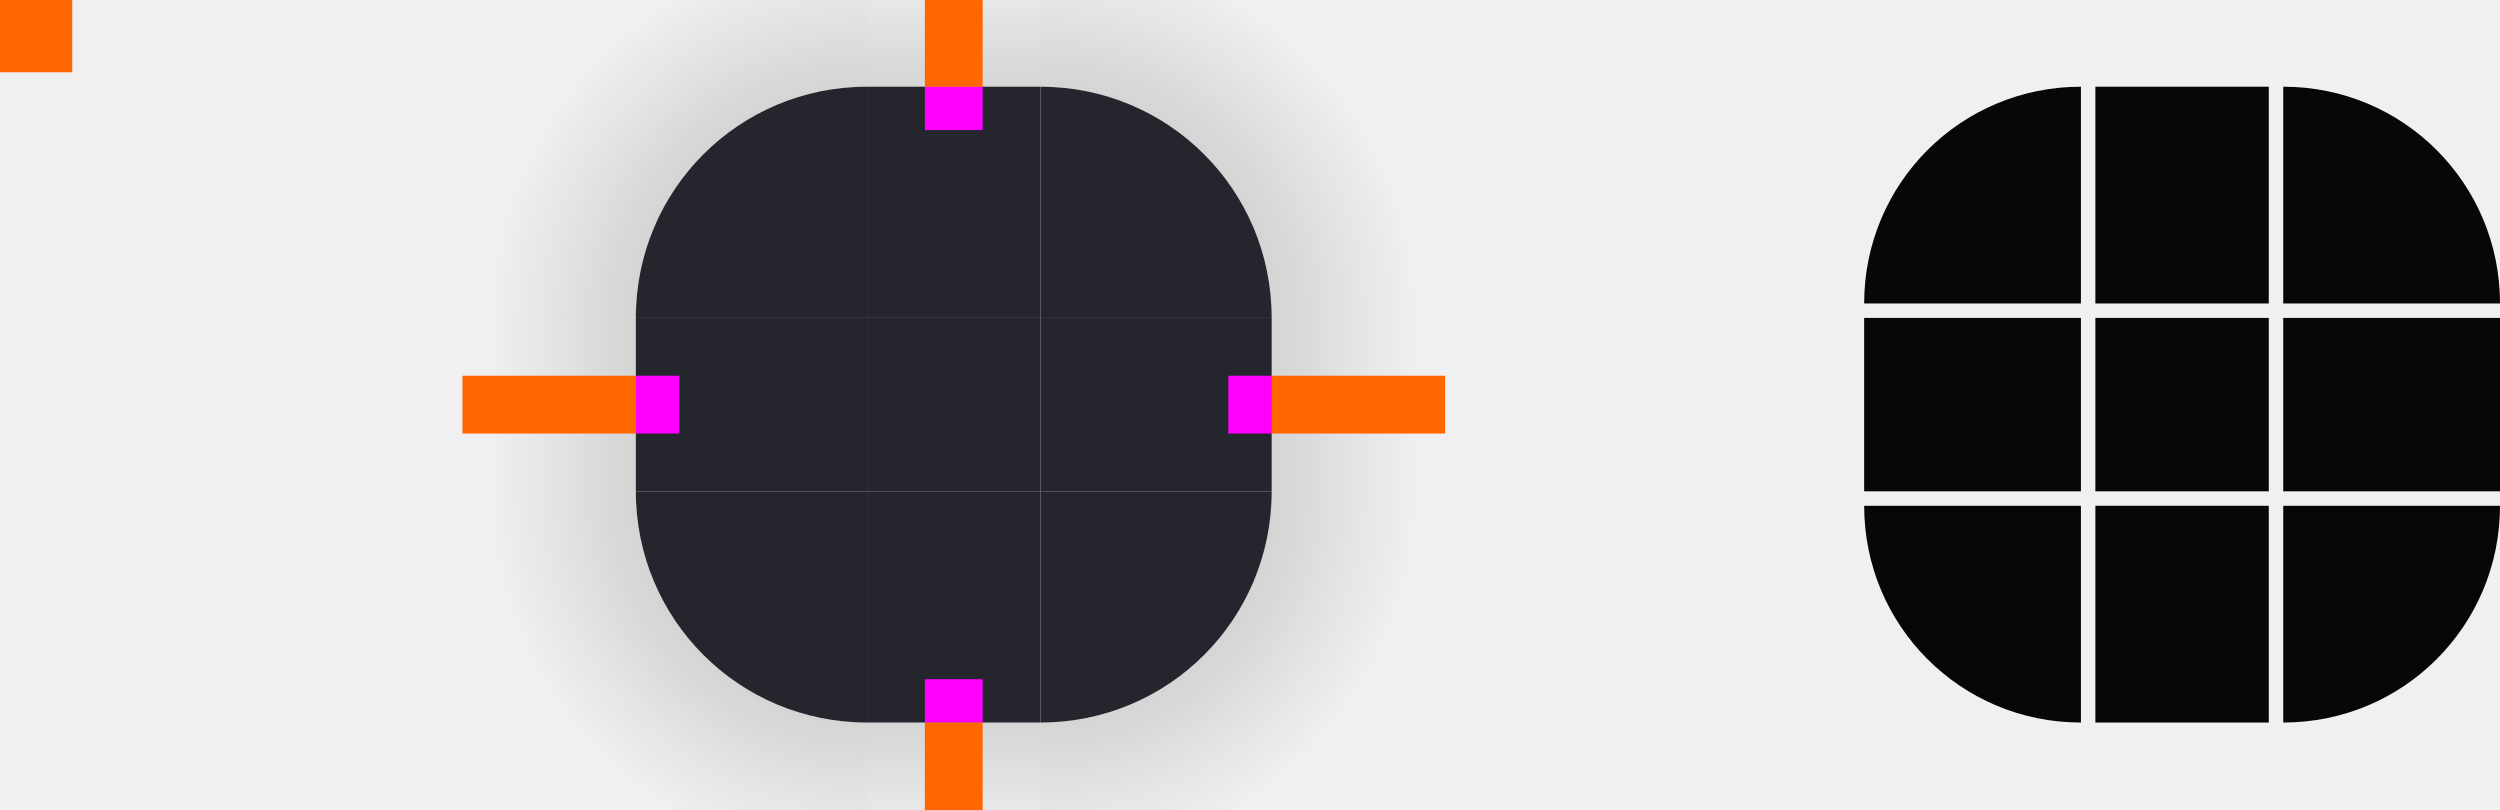
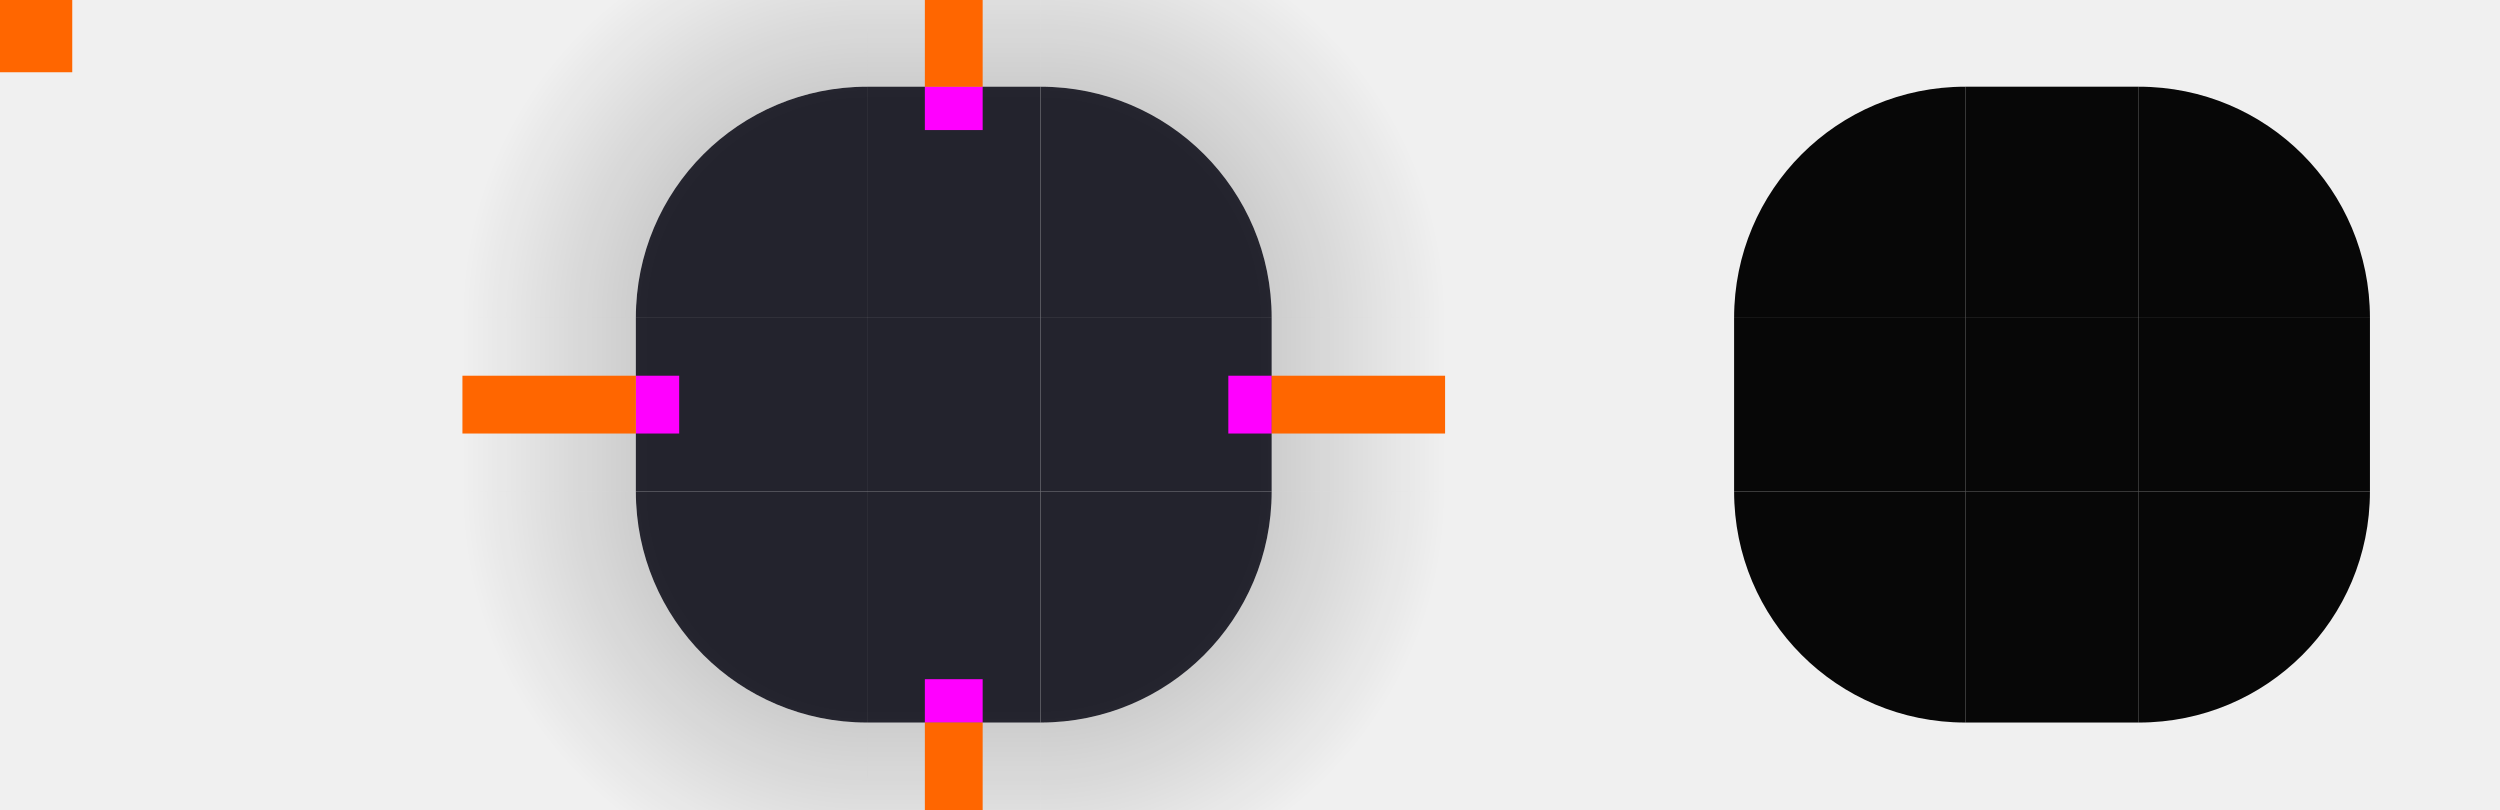
<svg xmlns="http://www.w3.org/2000/svg" xmlns:xlink="http://www.w3.org/1999/xlink" width="173" height="56" version="1.1" viewBox="0 0 173 56" id="svg200">
  <defs id="defs24">
+     <linearGradient id="linearGradient923">
+       <stop id="stop919" offset="0" style="stop-color:#ffffff;stop-opacity:1;" />
+       <stop id="stop921" offset="1" style="stop-color:#ffffff;stop-opacity:0;" />
+     </linearGradient>
+     <linearGradient id="linearGradient913">
+       <stop id="stop909" offset="0" style="stop-color:#ffffff;stop-opacity:0" />
+       <stop style="stop-color:#ffffff;stop-opacity:0" offset="0.938" id="stop917" />
+       <stop id="stop911" offset="1" style="stop-color:#ffffff;stop-opacity:1" />
+     </linearGradient>
    <style id="current-color-scheme" type="text/css">.ColorScheme-Text {
        color:#31363b;
        stop-color:#31363b;
      }
      .ColorScheme-Background {
        color:#eff0f1;
        stop-color:#eff0f1;
      }
      .ColorScheme-Highlight {
        color:#3daee9;
        stop-color:#3daee9;
      }
      .ColorScheme-ViewText {
        color:#31363b;
        stop-color:#31363b;
      }
      .ColorScheme-ViewBackground {
        color:#fcfcfc;
        stop-color:#fcfcfc;
      }
      .ColorScheme-ViewHover {
        color:#93cee9;
        stop-color:#93cee9;
      }
      .ColorScheme-ViewFocus{
        color:#3daee9;
        stop-color:#3daee9;
      }
      .ColorScheme-ButtonText {
        color:#31363b;
        stop-color:#31363b;
      }
      .ColorScheme-ButtonBackground {
        color:#eff0f1;
        stop-color:#eff0f1;
      }
      .ColorScheme-ButtonHover {
        color:#93cee9;
        stop-color:#93cee9;
      }
      .ColorScheme-ButtonFocus{
        color:#3daee9;
        stop-color:#3daee9;
      }</style>
    <linearGradient id="linearGradient4270">
      <stop id="stop4272" offset="0" style="stop-color:#000000;stop-opacity:0.667" />
      <stop id="stop4274" offset="1" style="stop-color:#000000;stop-opacity:0;" />
    </linearGradient>
-     <radialGradient xlink:href="#linearGradient4270" id="radialGradient1031" gradientUnits="userSpaceOnUse" gradientTransform="matrix(5.7846367e-6,4.277782,-4.333341,5.8597676e-6,123.9995,-295.3892)" cx="77" cy="12" fx="77" fy="12" r="6" />
-     <radialGradient xlink:href="#linearGradient4270" id="radialGradient1025" gradientUnits="userSpaceOnUse" gradientTransform="matrix(-1.5825255e-5,4.277779,4.333337,1.6030788e-5,8.001281,-295.3891)" cx="77" cy="12" fx="77" fy="12" r="6" />
-     <radialGradient xlink:href="#linearGradient4270" id="radialGradient1019" gradientUnits="userSpaceOnUse" gradientTransform="matrix(2.9687509e-5,-4.277763,-4.333324,-3.00731e-5,123.9976,351.388)" cx="77" cy="12" fx="77" fy="12" r="6" />
-     <linearGradient xlink:href="#linearGradient4270" id="linearGradient4950" gradientUnits="userSpaceOnUse" x1="49" y1="932.362" x2="62" y2="932.362" gradientTransform="matrix(0.8571447,0,0,1,8.99988,0)" />
-     <linearGradient xlink:href="#linearGradient4270" id="linearGradient4948" gradientUnits="userSpaceOnUse" x1="-21" y1="932.362" x2="-8" y2="932.362" gradientTransform="matrix(0.857143,0,0,1,-0.9999993,0)" />
-     <linearGradient xlink:href="#linearGradient4270" id="linearGradient4934" gradientUnits="userSpaceOnUse" x1="946.362" y1="-35" x2="958.862" y2="-35" gradientTransform="matrix(0.857139,0,0,1,137.1983,0)" />
-     <radialGradient xlink:href="#linearGradient4270" id="radialGradient994" gradientUnits="userSpaceOnUse" gradientTransform="matrix(-2.4781181e-5,-4.277761,4.333317,-2.5103024e-5,8.002092,351.3877)" cx="77" cy="12" fx="77" fy="12" r="6" />
-     <linearGradient xlink:href="#linearGradient4270" id="linearGradient4920" gradientUnits="userSpaceOnUse" x1="-918.362" y1="-35" x2="-905.862" y2="-35" gradientTransform="matrix(1.285728,0,0,1,264.4017,0)" />
+     <radialGradient xlink:href="#linearGradient4270" id="radialGradient994" gradientUnits="userSpaceOnUse" gradientTransform="matrix(1.6289431e-5,-4.66664,4.66665,1.6289464e-5,3.998937,381.3309)" cx="77" cy="12" fx="77" fy="12" r="6" />
+     <linearGradient xlink:href="#linearGradient4270" id="linearGradient4920" gradientUnits="userSpaceOnUse" x1="-920.695" y1="-35" x2="-904.362" y2="-35" gradientTransform="matrix(1.285728,0,0,1,264.4017,0)" />
+     <radialGradient gradientTransform="matrix(0,-2,2,0,16,142)" gradientUnits="userSpaceOnUse" r="8" fy="22" fx="60" cy="22" cx="60" id="radialGradient915" xlink:href="#linearGradient913" />
+     <linearGradient gradientUnits="userSpaceOnUse" y2="-35" x2="-910.862" y1="-35" x1="-910.362" id="linearGradient925" xlink:href="#linearGradient923" />
  </defs>
-   <g id="shadow-topleft" transform="matrix(1.166664,0,0,1.166664,64.66661,-1086.753)" style="opacity:0.5">
-     <path style="opacity:0.9;fill:url(#radialGradient994);fill-opacity:1;fill-rule:evenodd;stroke:none;stroke-width:2.333px;stroke-linecap:butt;stroke-linejoin:miter;stroke-opacity:1" d="M 32 -6 L 32 22 L 44 22 C 44 13.136 51.136 6 60 6 L 60 -6 L 32 -6 z " transform="matrix(0.8571451,0,0,0.8571451,-55.42867,931.505)" id="path4828" />
-   </g>
-   <g transform="matrix(-1.166664,0,0,1.166664,67.33335,-1086.754)" id="shadow-topright" style="opacity:0.5">
-     <path style="opacity:0.9;fill:url(#radialGradient1019);fill-opacity:1;fill-rule:evenodd;stroke:none;stroke-width:2.333px;stroke-linecap:butt;stroke-linejoin:miter;stroke-opacity:1" d="M 72 -6 L 72 6 C 80.864 6 88 13.136 88 22 L 100 22 L 100 -6 L 72 -6 z " transform="matrix(-0.8571445,0,0,0.8571445,57.71441,931.5051)" id="path1015" />
-   </g>
-   <g transform="matrix(-1.166669,0,0,-1.166669,67.33323,1142.758)" id="shadow-bottomright" style="opacity:0.5">
-     <path style="opacity:0.9;fill:url(#radialGradient1031);fill-opacity:1;fill-rule:evenodd;stroke:none;stroke-width:2.333px;stroke-linecap:butt;stroke-linejoin:miter;stroke-opacity:1" d="M 88 34 C 88 42.864 80.864 50 72 50 L 72 62 L 100 62 L 100 34 L 88 34 z " transform="matrix(-0.8571408,0,0,-0.8571408,57.71406,979.5049)" id="path1027" />
-   </g>
-   <g transform="matrix(1.166669,0,0,-1.166669,64.66675,1142.758)" id="shadow-bottomleft" style="opacity:0.5">
-     <path style="opacity:0.9;fill:url(#radialGradient1025);fill-opacity:1;fill-rule:evenodd;stroke:none;stroke-width:2.333px;stroke-linecap:butt;stroke-linejoin:miter;stroke-opacity:1" d="M 32 34 L 32 62 L 60 62 L 60 50 C 51.136 50 44 42.864 44 34 L 32 34 z " id="path1021" transform="matrix(0.8571414,0,0,-0.8571414,-55.42855,979.505)" />
+   <use height="100%" width="100%" transform="matrix(1,0,0,-1,-2.3793946e-7,55.99996)" id="bottom" xlink:href="#top" y="0" x="0" />
+   <use x="0" y="0" xlink:href="#top" id="left" transform="matrix(0,1,1,0,38.00004,-37.99997)" width="100%" height="100%" />
+   <use height="100%" width="100%" transform="rotate(90,65.99996,28.00002)" id="shadow-right" xlink:href="#shadow-top" y="0" x="0" />
+   <use height="100%" width="100%" transform="rotate(90,65.99997,28)" id="right" xlink:href="#top" y="0" x="0" />
+   <use height="100%" width="100%" transform="rotate(-90,66.00001,27.99999)" id="shadow-left" xlink:href="#shadow-top" y="0" x="0" />
+   <use height="100%" width="100%" transform="matrix(1,0,0,-1,5.6942917e-7,56.00003)" id="shadow-bottom" xlink:href="#shadow-top" y="0" x="0" />
+   <g id="shadow-topleft" transform="matrix(1.166664,0,0,1.166664,64.66661,-1086.753)" style="opacity:1">
+     <path d="M 32 -6 L 32 22 L 44 22 C 44 13.136 51.136 6 60 6 L 60 -6 L 32 -6 z " style="opacity:0.5;fill:url(#radialGradient994);fill-opacity:1;fill-rule:evenodd;stroke:none;stroke-width:2.333px;stroke-linecap:butt;stroke-linejoin:miter;stroke-opacity:1" id="path4828" transform="matrix(0.857145,0,0,0.857145,-55.42867,931.505)" />
  </g>
  <rect style="fill:#ff6600" x="0" height="5" width="5" y="-1.4648437e-05" id="hint-tile-center" />
-   <g id="top" transform="matrix(0.375001,0,0,2.666666,52.87496,-2421.632)">
-     <rect y="-51" x="-916.362" height="32" width="6" id="rect4152" style="color:#eff0f1;opacity:1;fill:#25252d;fill-opacity:1;stroke:none" transform="matrix(0,-1,-1,0,0,0)" class="ColorScheme-Background" />
+   <g id="top" transform="matrix(0.375001,0,0,1.999999,52.87496,-1814.723)">
+     <rect y="-51" x="-918.362" height="32" width="8" id="rect4152" style="color:#eff0f1;opacity:1;fill:#23232d;fill-opacity:1;stroke:none;stroke-width:1.155" transform="matrix(0,-1,-1,0,0,0)" class="ColorScheme-Background" />
+     <rect class="ColorScheme-Background" transform="matrix(0,-1,-1,0,0,0)" style="color:#eff0f1;opacity:0.01;fill:url(#linearGradient925);fill-opacity:1;stroke:none;stroke-width:0.289" id="rect76" width="0.5" height="32" x="-910.862" y="-51" />
  </g>
-   <g id="topleft" transform="matrix(1.333333,0,0,1.333333,26.66667,-1207.816)">
-     <path style="opacity:1;fill:#25252d;fill-opacity:1;stroke:none;stroke-width:2" d="m 25,910.362 c -6.648,0 -12,5.352 -12,12 h 8 2 2 v -2 -8 z" id="rect4159" />
+   <g id="topleft" transform="translate(31,-904.3622)">
+     <path style="opacity:1;fill:#23232d;fill-opacity:1;stroke:none;stroke-width:2.667" d="m 29,910.362 c -8.864,0 -16,7.136 -16,16 h 16 z" id="rect4159" />
+     <path transform="translate(-31,904.3622)" d="M 60 6 C 51.136 6 44 13.136 44 22 L 45 22 C 45 13.69 51.69 7 60 7 L 60 6 z " style="opacity:0.01;fill:url(#radialGradient915);fill-opacity:1;stroke:none;stroke-width:2.667" id="path71" />
  </g>
-   <g id="topright" transform="matrix(1.333338,0,0,1.333338,11.99975,-1207.82)">
-     <path style="opacity:1;fill:#25252d;fill-opacity:1;stroke:none;stroke-width:2" d="m 45,910.362 v 2 8 2 h 2 2 6 H 57 c 0,-6.648 -5.352,-12 -12,-12 z" id="rect4177" />
-   </g>
-   <g id="bottom" transform="matrix(0.375001,0,0,2.666665,52.87496,-2494.965)">
-     <rect transform="rotate(90)" style="color:#eff0f1;opacity:1;fill:#25252d;fill-opacity:1;stroke:none" id="rect4148" width="6" height="32" x="948.362" y="-51" class="ColorScheme-Background" />
-   </g>
-   <g id="bottomleft" transform="matrix(1.333331,0,0,1.333331,26.6667,-1222.481)">
-     <path style="opacity:1;fill:#25252d;fill-opacity:1;stroke:none;stroke-width:2" d="m 13,942.362 c 0,6.648 5.352,12 12,12 v -2 -8 -2 h -2 -2 -6 z" id="path5048" />
-   </g>
-   <g id="bottomright" transform="matrix(1.333331,0,0,1.333331,12.00013,-1222.481)">
-     <path style="opacity:1;fill:#25252d;fill-opacity:1;stroke:none;stroke-width:2" d="m 45,942.362 v 2 8 2 C 51.648,954.362 57,949.01 57,942.362 h -2 -6 -2 z" id="rect4177-6" />
-   </g>
-   <g id="left" transform="matrix(2.666666,0,0,0.3750032,9.333331,-321.6387)">
-     <rect transform="scale(-1,1)" style="color:#eff0f1;opacity:1;fill:#25252d;fill-opacity:1;stroke:none" id="rect4144" width="6" height="32" x="-19" y="916.362" class="ColorScheme-Background" />
-   </g>
-   <g id="right" transform="matrix(2.666664,0,0,0.3750032,-63.99982,-321.6387)">
-     <rect y="916.362" x="51" height="32" width="6" id="rect4140" style="color:#eff0f1;opacity:1;fill:#25252d;fill-opacity:1;stroke:none" class="ColorScheme-Background" />
-   </g>
-   <rect class="ColorScheme-Background" y="22" x="60" height="12" width="12" id="center" style="color:#eff0f1;opacity:1;fill:#25252d;fill-opacity:1;stroke:none;stroke-width:0.375" />
+   <rect class="ColorScheme-Background" y="22" x="60" height="12" width="12" id="center" style="color:#eff0f1;opacity:1;fill:#23232d;fill-opacity:1;stroke:none;stroke-width:0.375" />
  <rect style="fill:#ff00ff;fill-opacity:1;stroke:none;stroke-width:0.707" id="hint-top-margin" width="4" height="3" x="64" y="6" />
  <rect y="47" x="64" height="3" width="4" id="hint-bottom-margin" style="fill:#ff00ff;fill-opacity:1;stroke:none;stroke-width:0.707" />
  <rect y="-88" x="26" height="3" width="4" id="hint-right-margin" style="fill:#ff00ff;fill-opacity:1;stroke:none;stroke-width:0.707" transform="rotate(90)" />
  <rect style="fill:#ff00ff;fill-opacity:1;stroke:none;stroke-width:0.707" id="hint-left-margin" width="4" height="3" x="26" y="-47" transform="rotate(90)" />
-   <g id="shadow-top" transform="matrix(0.3750033,0,0,1.55556,52.87489,-1403.457)" style="opacity:0.5">
+   <g id="shadow-top" transform="matrix(0.3750033,0,0,1.333341,52.87489,-1203.823)" style="opacity:1">
    <rect transform="matrix(0,-1,-1,0,0,0)" style="opacity:1;fill:none;fill-opacity:1;stroke:none" id="rect4820" width="6" height="32" x="-916.362" y="-51" />
-     <rect transform="matrix(0,-1,-1,0,0,0)" style="opacity:0.9;fill:url(#linearGradient4920);fill-opacity:1;stroke:none;stroke-width:1.134" id="rect4822" width="7.714" height="32" x="-906.077" y="-51" />
+     <rect transform="matrix(0,-1,-1,0,0,0)" style="opacity:0.5;fill:url(#linearGradient4920);fill-opacity:1;stroke:none;stroke-width:1.134" id="rect4822" width="9" height="32" x="-907.362" y="-51" />
    <rect y="-51" x="-911.362" height="32" width="1" id="rect4824" style="opacity:1;fill:none;fill-opacity:1;stroke:none" transform="matrix(0,-1,-1,0,0,0)" />
-   </g>
-   <g id="shadow-bottom" transform="matrix(0.3750033,0,0,2.333331,52.87489,-2178.843)" style="opacity:0.5">
-     <rect y="-51" x="948.362" height="32" width="6" id="rect4856" style="opacity:1;fill:none;fill-opacity:1;stroke:none" transform="rotate(90)" />
-     <rect y="-51" x="955.219" height="32" width="5.143" id="rect4858" style="opacity:0.9;fill:url(#linearGradient4934);fill-opacity:1;stroke:none;stroke-width:0.926" transform="rotate(90)" />
-     <rect transform="rotate(90)" style="opacity:1;fill:none;fill-opacity:1;stroke:none" id="rect4860" width="1" height="32" x="953.362" y="-51" />
-   </g>
-   <g id="shadow-left" transform="matrix(2.333333,0,0,0.3750037,15.66666,-321.6392)" style="opacity:0.5">
-     <rect y="916.362" x="-19" height="32" width="6" id="rect4892" style="opacity:1;fill:none;fill-opacity:1;stroke:none" transform="scale(-1,1)" />
-     <rect y="916.362" x="-12.143" height="32" width="5.143" id="rect4894" style="opacity:0.9;fill:url(#linearGradient4948);fill-opacity:1;stroke:none;stroke-width:0.926" transform="scale(-1,1)" />
-     <rect transform="scale(-1,1)" style="opacity:1;fill:none;fill-opacity:1;stroke:none" id="rect4896" width="1" height="32" x="-14" y="916.362" />
-   </g>
-   <g id="shadow-right" transform="matrix(2.333329,0,0,0.3750039,-46.9997,-321.6394)" style="opacity:0.5">
-     <rect style="opacity:1;fill:none;fill-opacity:1;stroke:none" id="rect4900" width="6" height="32" x="51" y="916.362" />
-     <rect style="opacity:0.9;fill:url(#linearGradient4950);fill-opacity:1;stroke:none;stroke-width:0.926" id="rect4902" width="5.143" height="32" x="57.857" y="916.362" />
-     <rect y="916.362" x="56" height="32" width="1" id="rect4904" style="opacity:1;fill:none;fill-opacity:1;stroke:none" />
  </g>
  <rect y="-6" x="64" height="12" width="4" id="shadow-hint-top-margin" style="fill:#ff6600;fill-opacity:1;stroke:none;stroke-width:1.414" />
  <rect style="fill:#ff6600;fill-opacity:1;stroke:none;stroke-width:1.414" id="shadow-hint-bottom-margin" width="4" height="12" x="64" y="50" />
  <rect transform="rotate(90)" style="fill:#ff6600;fill-opacity:1;stroke:none;stroke-width:1.414" id="shadow-hint-right-margin" width="4" height="12" x="26" y="-100" />
  <rect transform="rotate(90)" y="-44" x="26" height="12" width="4" id="shadow-hint-left-margin" style="fill:#ff6600;fill-opacity:1;stroke:none;stroke-width:1.414" />
-   <g id="mask-top" transform="matrix(0.3750003,0,0,1.249997,137.875,-1131.95)">
+   <g id="mask-top" transform="matrix(0.3750003,0,0,1.333327,128.875,-1207.811)">
    <rect transform="matrix(0,-1,-1,0,0,0)" style="opacity:0.97;fill:#000000;fill-opacity:1;stroke:none;stroke-width:1.549" id="rect4265" width="12" height="32" x="-922.362" y="-51" />
  </g>
-   <g id="mask-topleft" transform="matrix(1.5,0,0,1.499997,109.5,-1359.54)">
+   <g id="mask-topleft" transform="matrix(1.599998,0,0,1.599994,99.20003,-1450.574)">
    <path style="opacity:0.97;fill:#000000;fill-opacity:1;stroke-width:2" d="m 23,910.362 c -5.54,0 -10,4.46 -10,10 h 10 z" id="path4277" />
  </g>
-   <g id="mask-topright" transform="matrix(1.875003,0,0,1.875003,66.12481,-1700.932)">
+   <g id="mask-topright" transform="matrix(2.000004,0,0,2.000016,49.9998,-1814.739)">
    <path style="opacity:0.97;fill:#000000;fill-opacity:1;stroke-width:1.6" d="m 49,910.362 v 8 H 57 c 0,-4.432 -3.568,-8 -8,-8 z" id="path4287" />
  </g>
-   <g id="mask-bottom" transform="matrix(0.3750003,0,0,1.500001,137.875,-1381.544)">
+   <g id="mask-bottom" transform="matrix(0.3750003,0,0,1.600003,128.875,-1476.983)">
    <rect y="-51" x="944.362" height="32" width="10" id="rect4291" style="opacity:0.97;fill:#000000;fill-opacity:1;stroke:none;stroke-width:1.414" transform="rotate(90)" />
  </g>
-   <g id="mask-bottomleft" transform="matrix(1.25,0,0,1.249998,112.75,-1142.951)">
+   <g id="mask-bottomleft" transform="matrix(1.333329,0,0,1.333327,102.6667,-1222.477)">
    <path style="opacity:0.97;fill:#000000;fill-opacity:1;stroke-width:2.4" d="m 13,942.362 c 0,6.648 5.352,12 12,12 v -12 z" id="path4303" />
  </g>
-   <g id="mask-bottomright" transform="matrix(1.25,0,0,1.249998,101.75,-1142.951)">
+   <g id="mask-bottomright" transform="matrix(1.333334,0,0,1.333332,87.99999,-1222.481)">
    <path style="opacity:0.97;fill:#000000;fill-opacity:1;stroke-width:2.4" d="m 45,942.362 v 12 c 6.648,0 12,-5.352 12,-12 z" id="path4313" />
  </g>
-   <g id="mask-left" transform="matrix(1.250001,0,0,0.600006,112.75,-531.4229)">
+   <g id="mask-left" transform="matrix(1.333334,0,0,0.600006,102.6667,-531.4229)">
    <rect y="922.362" x="-25" height="20" width="12" id="rect4317" style="opacity:0.97;fill:#000000;fill-opacity:1;stroke:none;stroke-width:1.225" transform="scale(-1,1)" />
  </g>
-   <g id="mask-right" transform="matrix(1.500001,0,0,0.3750048,87.49996,-321.6402)">
+   <g id="mask-right" transform="matrix(1.600001,0,0,0.3750048,72.79994,-321.6402)">
    <rect style="opacity:0.97;fill:#000000;fill-opacity:1;stroke:none;stroke-width:1.414" id="rect4323" width="10" height="32" x="47" y="916.362" />
  </g>
-   <rect style="opacity:0.97;fill:#000000;fill-opacity:1;stroke:none;stroke-width:0.375" id="mask-center" width="12" height="12" x="145" y="22" />
-   <rect style="color:#eff0f1;opacity:0;fill:#1a1a1a;fill-opacity:1;stroke:none;stroke-width:0.375" id="shadow-center" width="12" height="12" x="60" y="78.255" class="ColorScheme-Background" />
+   <rect style="opacity:0.97;fill:#000000;fill-opacity:1;stroke:none;stroke-width:0.375" id="mask-center" width="12" height="12" x="136" y="22" />
+   <rect style="color:#eff0f1;opacity:0;fill:#ffffff;fill-opacity:1;stroke:none;stroke-width:0.375" id="shadow-center" width="12" height="12" x="60" y="80" class="ColorScheme-Background" />
+   <use height="100%" width="100%" transform="matrix(-1,0,0,1,132,0)" id="topright" xlink:href="#topleft" y="0" x="0" />
+   <use height="100%" width="100%" transform="matrix(1,0,0,-1,0,56)" id="bottomleft" xlink:href="#topleft" y="0" x="0" />
+   <use height="100%" width="100%" transform="rotate(180,66,28)" id="bottomright" xlink:href="#topleft" y="0" x="0" />
+   <use height="100%" width="100%" transform="matrix(-1,0,0,1,132,0)" id="shadow-topright" xlink:href="#shadow-topleft" y="0" x="0" />
+   <use height="100%" width="100%" transform="matrix(1,0,0,-1,-9.5996635e-7,56)" id="shadow-bottomleft" xlink:href="#shadow-topleft" y="0" x="0" />
+   <use height="100%" width="100%" transform="rotate(180,66,28)" id="shadow-bottomright" xlink:href="#shadow-topleft" y="0" x="0" />
</svg>
